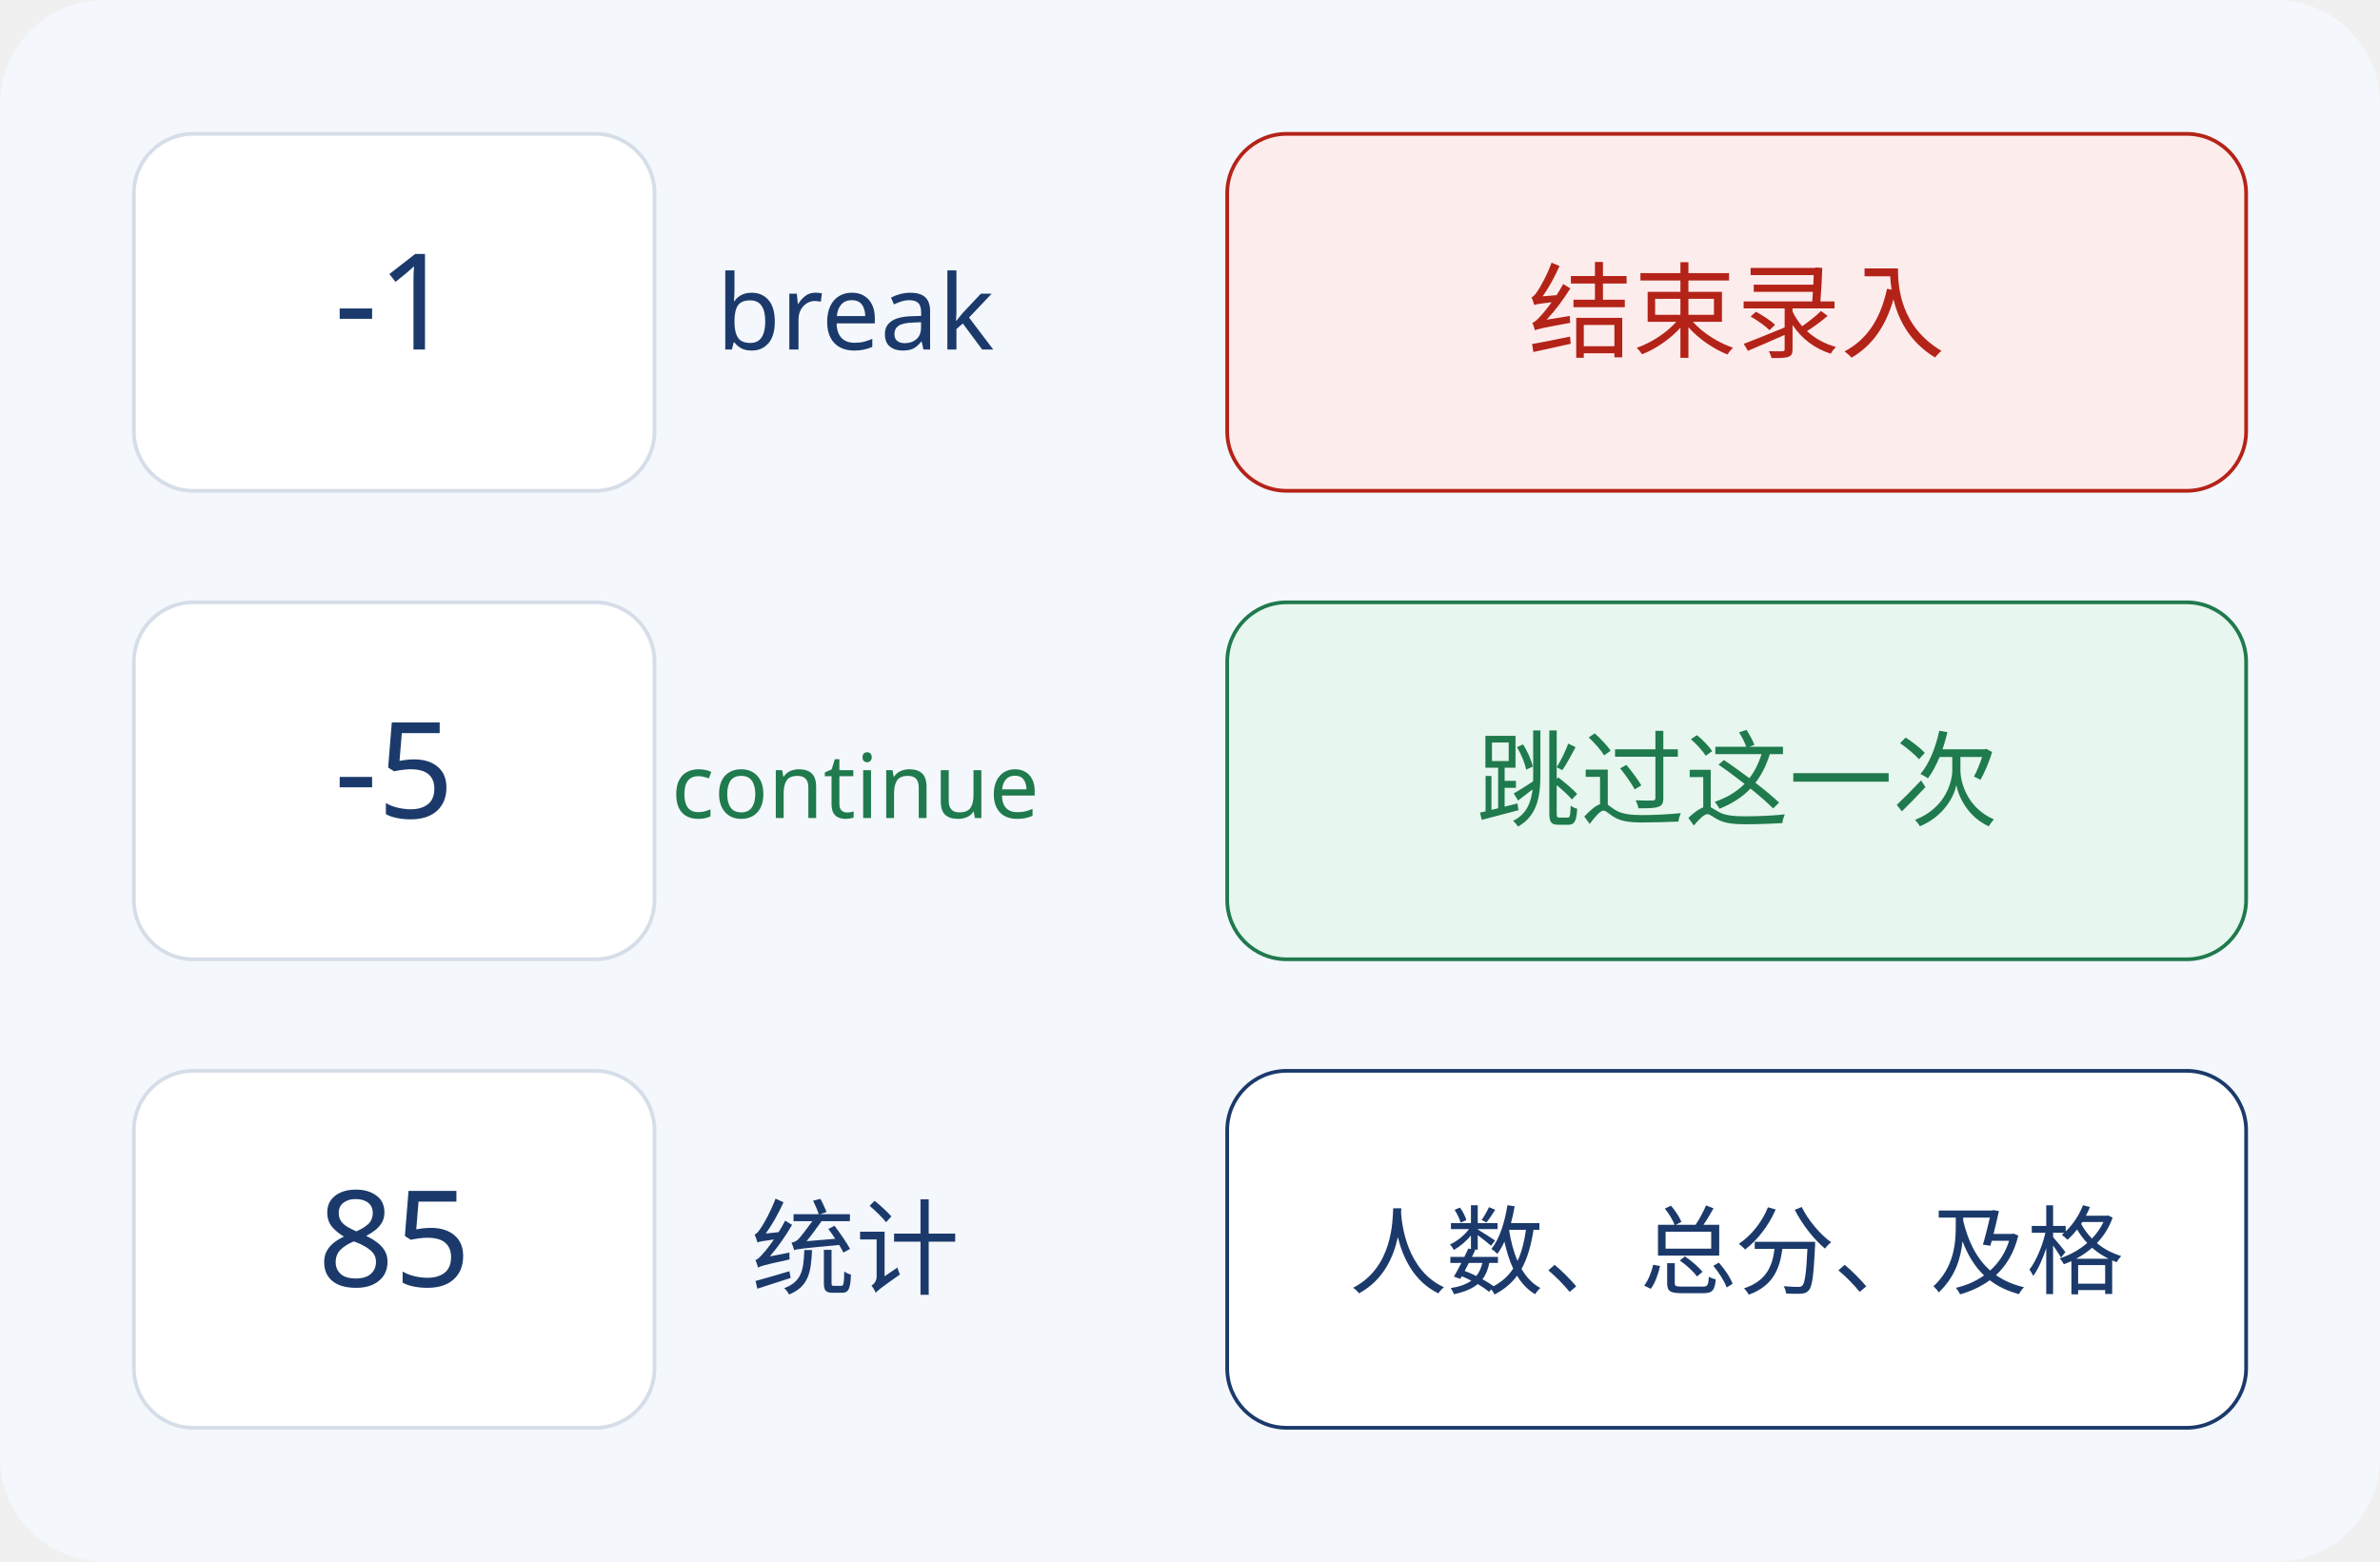
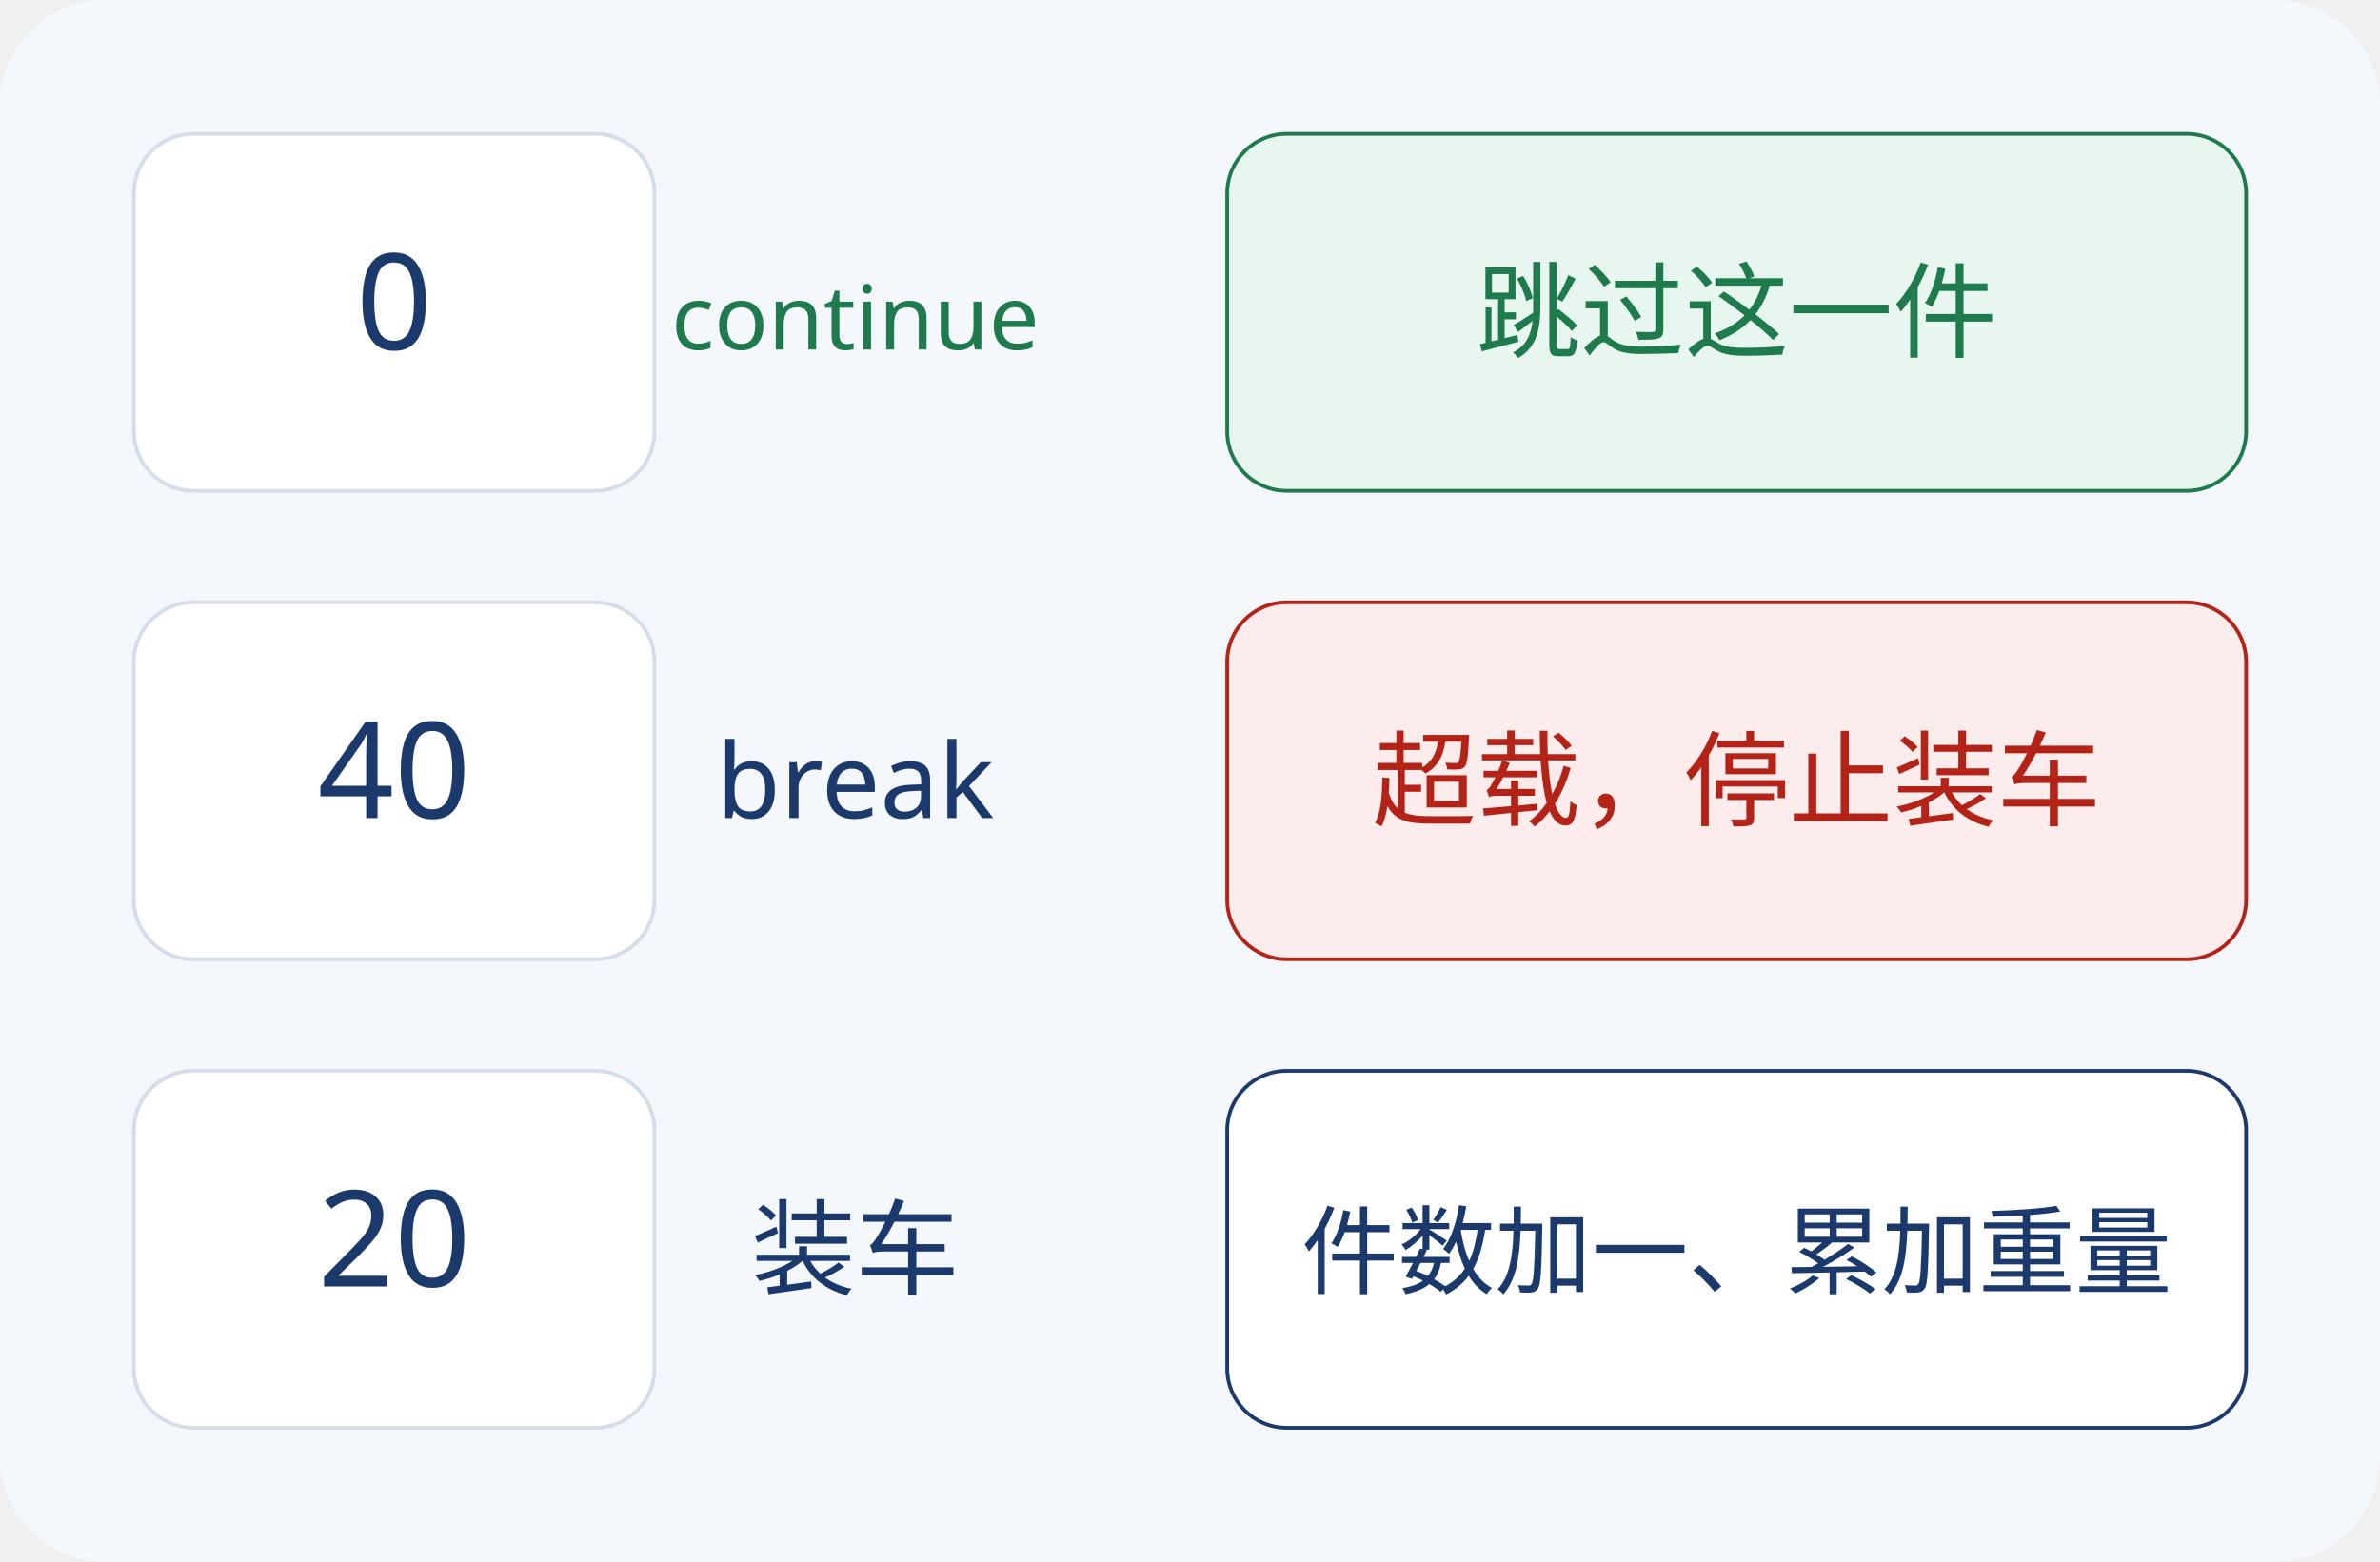
<svg xmlns="http://www.w3.org/2000/svg" viewBox="0 0 640 420">
  <rect width="640" height="420" rx="28" fill="#F4F7FB" />
  <rect x="36" y="36" width="140" height="96" rx="16" fill="#FFFFFF" stroke="#D5DDE8" />
-   <text x="106" y="94" text-anchor="middle" font-size="36" font-family="PingFang SC, sans-serif" fill="#1B3A6B">-1</text>
-   <text x="230" y="94" text-anchor="middle" font-size="28" font-family="PingFang SC, sans-serif" fill="#1B3A6B">break</text>
-   <rect x="330" y="36" width="274" height="96" rx="16" fill="#FDECEC" stroke="#B42318" />
-   <text x="467" y="94" text-anchor="middle" font-size="28" font-family="PingFang SC, sans-serif" fill="#B42318">结束录入</text>
+   <text x="106" y="94" text-anchor="middle" font-size="36" font-family="PingFang SC, sans-serif" fill="#1B3A6B">0</text>
+   <text x="230" y="94" text-anchor="middle" font-size="24" font-family="PingFang SC, sans-serif" fill="#1F7A4D">continue</text>
+   <rect x="330" y="36" width="274" height="96" rx="16" fill="#E7F6EE" stroke="#1F7A4D" />
+   <text x="467" y="94" text-anchor="middle" font-size="28" font-family="PingFang SC, sans-serif" fill="#1F7A4D">跳过这一件</text>
  <rect x="36" y="162" width="140" height="96" rx="16" fill="#FFFFFF" stroke="#D5DDE8" />
-   <text x="106" y="220" text-anchor="middle" font-size="36" font-family="PingFang SC, sans-serif" fill="#1B3A6B">-5</text>
-   <text x="230" y="220" text-anchor="middle" font-size="24" font-family="PingFang SC, sans-serif" fill="#1F7A4D">continue</text>
-   <rect x="330" y="162" width="274" height="96" rx="16" fill="#E7F6EE" stroke="#1F7A4D" />
-   <text x="467" y="220" text-anchor="middle" font-size="28" font-family="PingFang SC, sans-serif" fill="#1F7A4D">跳过这一次</text>
+   <text x="106" y="220" text-anchor="middle" font-size="36" font-family="PingFang SC, sans-serif" fill="#1B3A6B">40</text>
+   <text x="230" y="220" text-anchor="middle" font-size="28" font-family="PingFang SC, sans-serif" fill="#1B3A6B">break</text>
+   <rect x="330" y="162" width="274" height="96" rx="16" fill="#FDECEC" stroke="#B42318" />
+   <text x="467" y="220" text-anchor="middle" font-size="28" font-family="PingFang SC, sans-serif" fill="#B42318">超载，停止装车</text>
  <rect x="36" y="288" width="140" height="96" rx="16" fill="#FFFFFF" stroke="#D5DDE8" />
-   <text x="106" y="346" text-anchor="middle" font-size="36" font-family="PingFang SC, sans-serif" fill="#1B3A6B">85</text>
-   <text x="230" y="346" text-anchor="middle" font-size="28" font-family="PingFang SC, sans-serif" fill="#1B3A6B">统计</text>
+   <text x="106" y="346" text-anchor="middle" font-size="36" font-family="PingFang SC, sans-serif" fill="#1B3A6B">20</text>
+   <text x="230" y="346" text-anchor="middle" font-size="28" font-family="PingFang SC, sans-serif" fill="#1B3A6B">装车</text>
  <rect x="330" y="288" width="274" height="96" rx="16" fill="#FFFFFF" stroke="#1B3A6B" />
-   <text x="467" y="346" text-anchor="middle" font-size="26" font-family="PingFang SC, sans-serif" fill="#1B3A6B">人数、总分、及格</text>
+   <text x="467" y="346" text-anchor="middle" font-size="26" font-family="PingFang SC, sans-serif" fill="#1B3A6B">件数加一、累加重量</text>
</svg>
